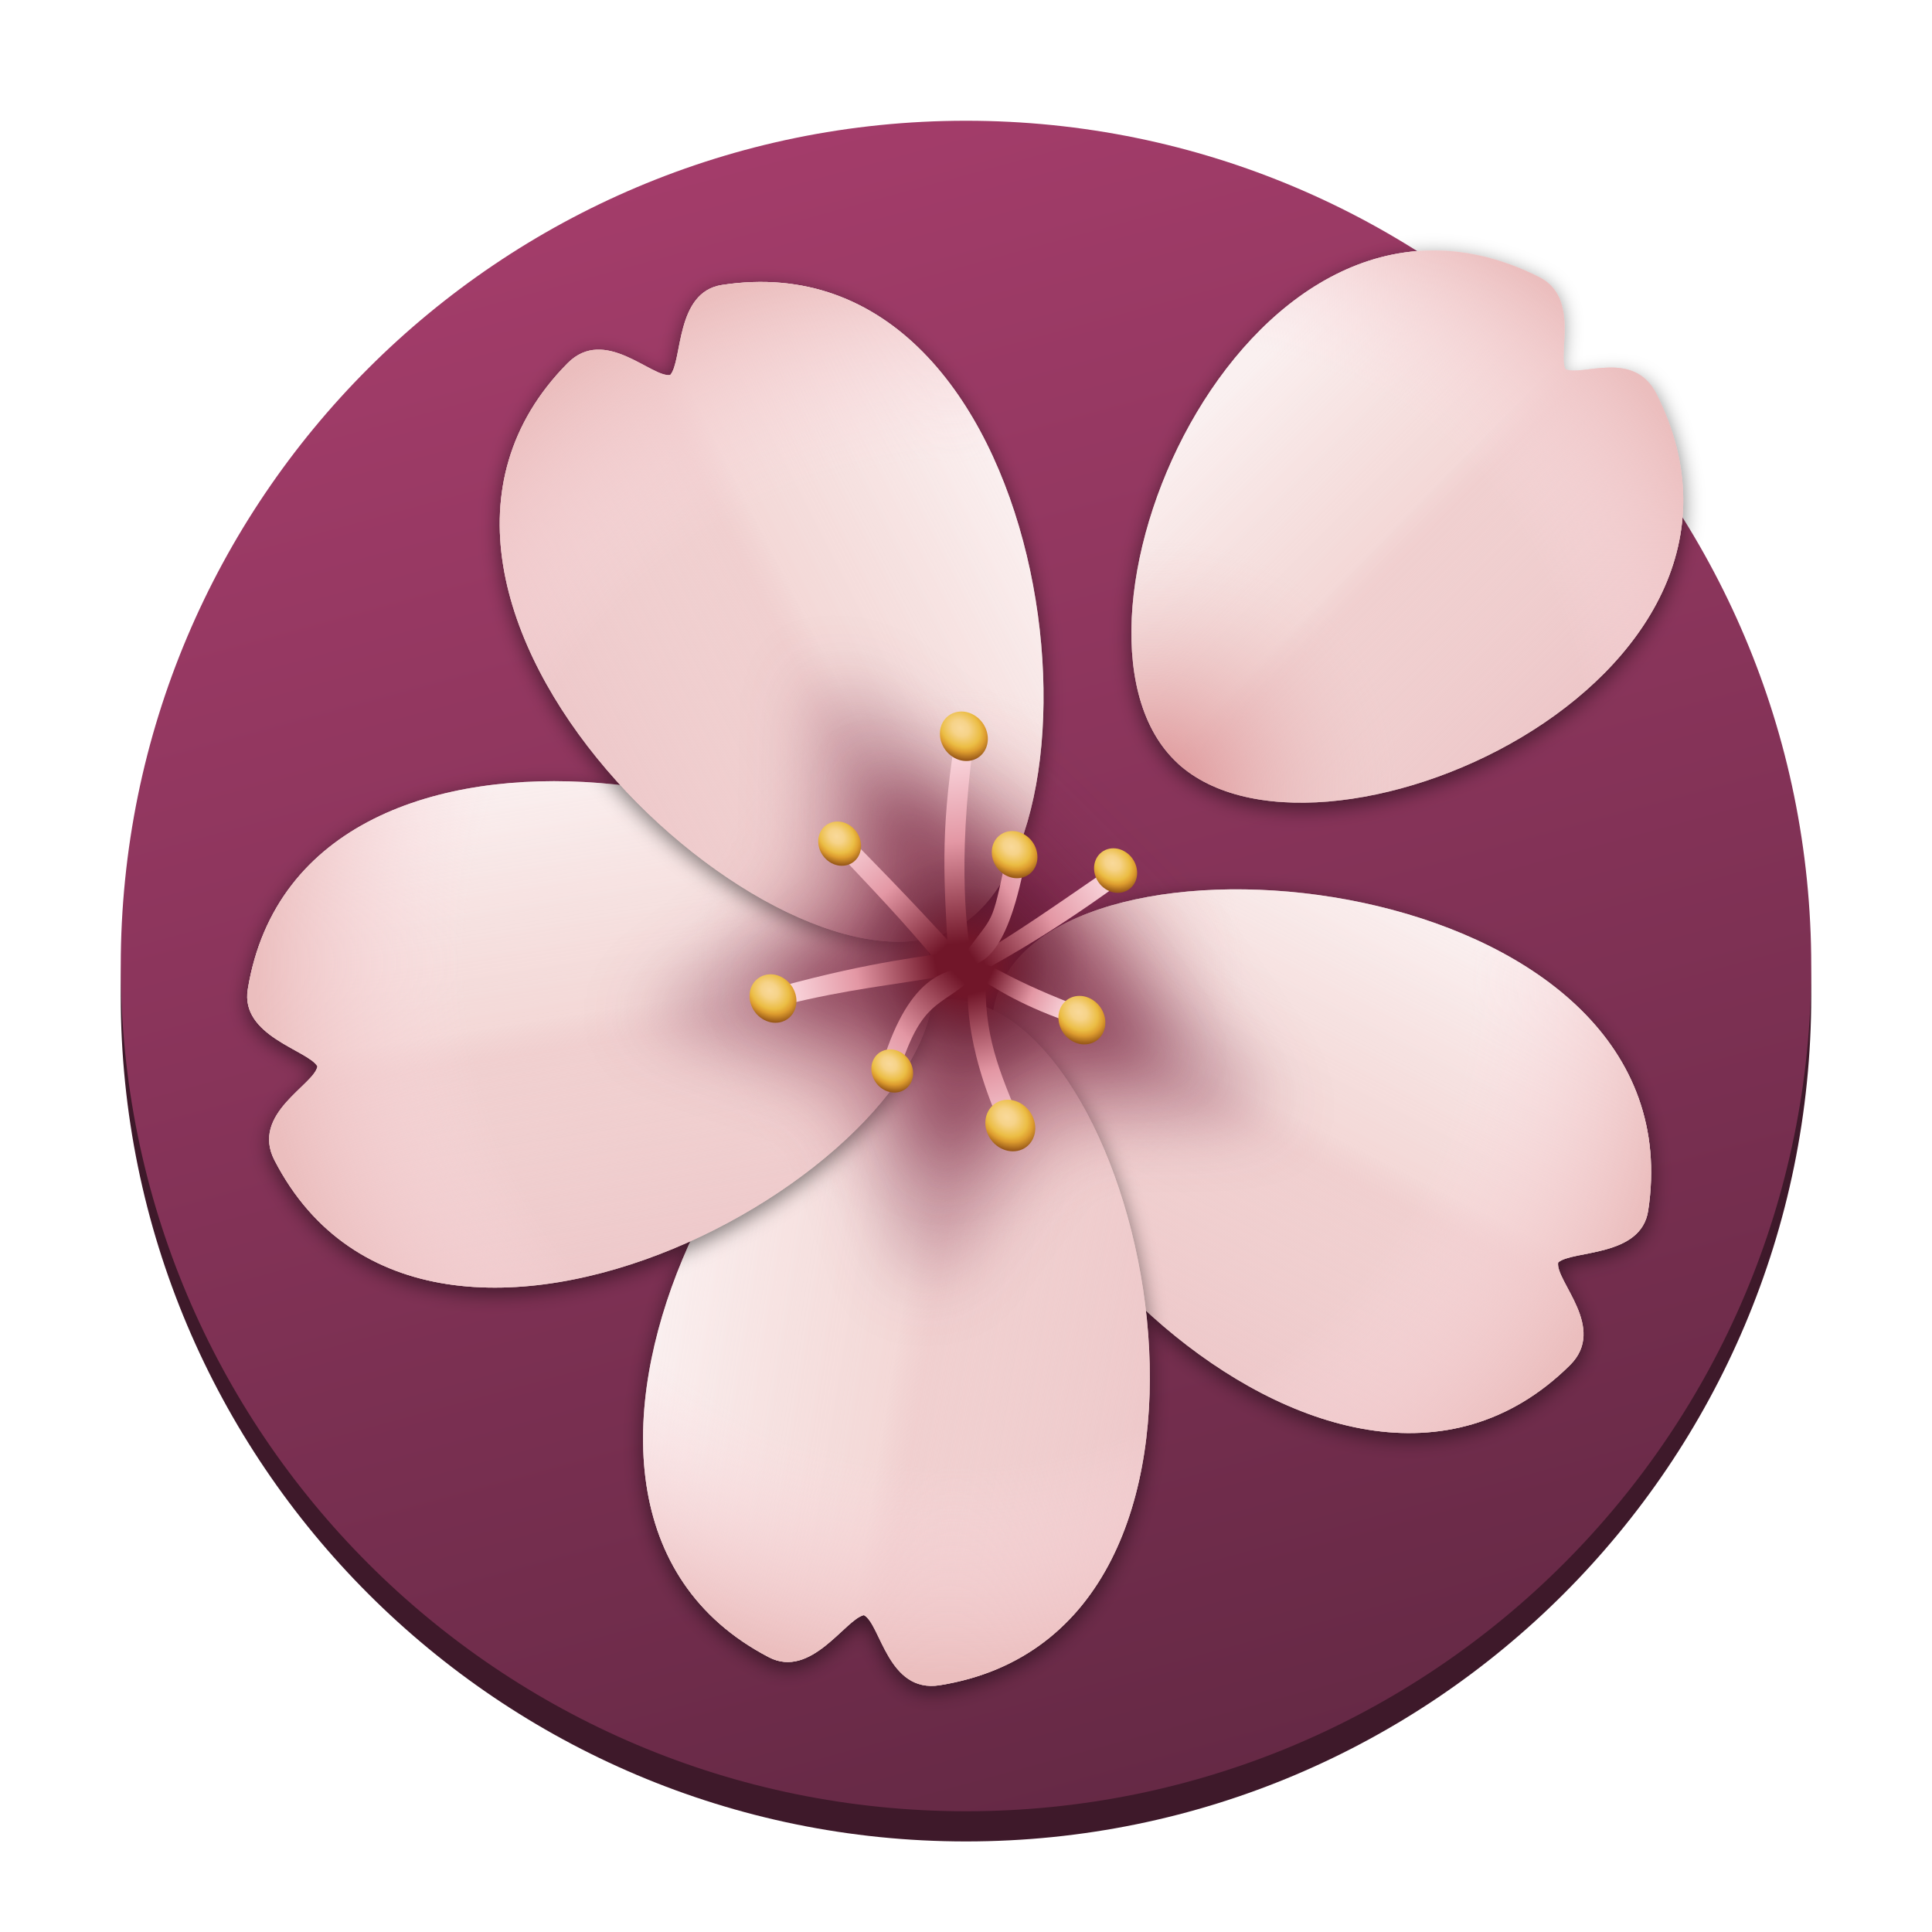
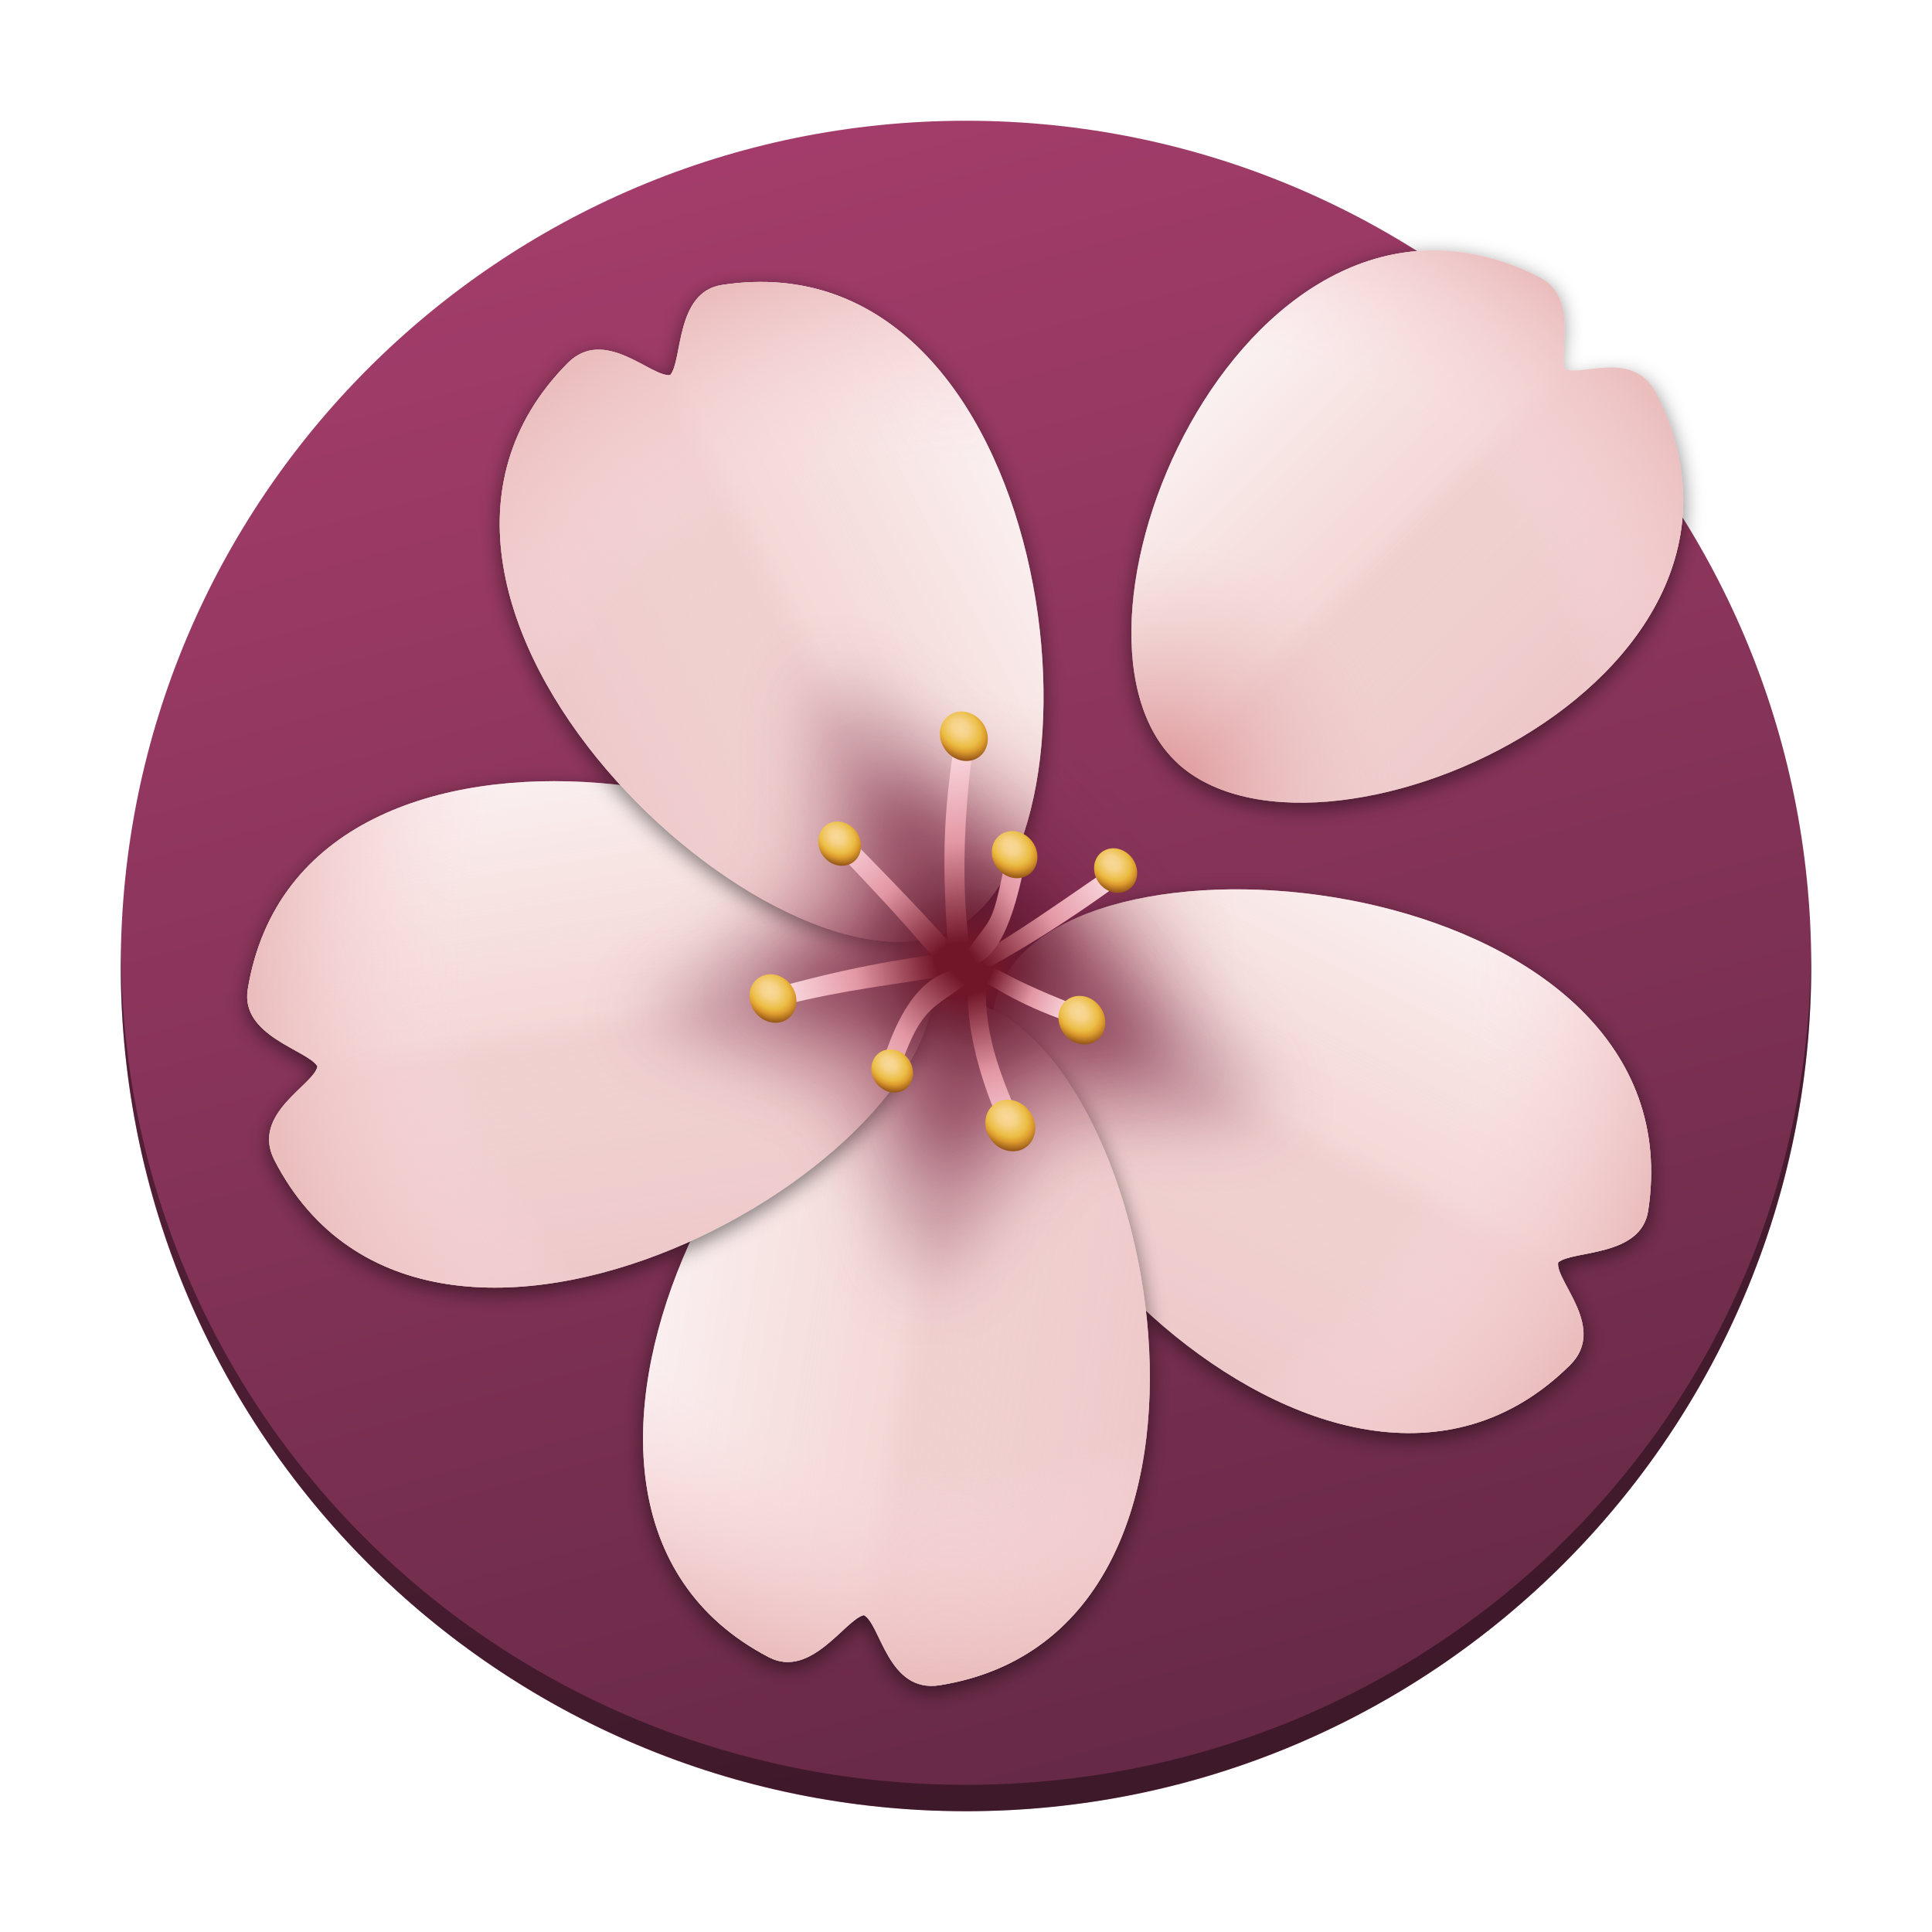
- <svg xmlns="http://www.w3.org/2000/svg" xmlns:xlink="http://www.w3.org/1999/xlink" width="256" height="256">
-   <defs>
-     <linearGradient id="basea">
-       <stop offset="0" style="stop-color:#a53d6b;stop-opacity:1" />
-       <stop offset="1" style="stop-color:#652945;stop-opacity:1" />
-     </linearGradient>
-     <linearGradient xlink:href="#basea" id="baseb" x1="48.338" x2="78.104" y1="13.229" y2="122.237" gradientTransform="matrix(2.05489 0 0 2.05489 -11.184 -11.184)" gradientUnits="userSpaceOnUse" />
-   </defs>
-   <circle cx="128" cy="132" r="112" style="font-variation-settings:normal;display:inline;opacity:1;vector-effect:none;fill:#3e192a;fill-opacity:1;stroke-width:.484;stroke-linecap:square;stroke-linejoin:miter;stroke-miterlimit:4;stroke-dasharray:none;stroke-dashoffset:0;stroke-opacity:.29;-inkscape-stroke:none;paint-order:stroke fill markers;stop-color:#000;stop-opacity:1" />
-   <circle cx="128" cy="128" r="112" style="font-variation-settings:normal;display:inline;vector-effect:none;fill:url(#baseb);fill-opacity:1;stroke-width:.49;stroke-linecap:square;stroke-linejoin:miter;stroke-miterlimit:4;stroke-dasharray:none;stroke-dashoffset:0;stroke-opacity:.29;-inkscape-stroke:none;paint-order:stroke fill markers;stop-color:#000" />
+ <svg xmlns="http://www.w3.org/2000/svg" xmlns:xlink="http://www.w3.org/1999/xlink" xml:space="preserve" width="256" height="256">
+   <g transform="translate(16 16)scale(.875)">
+     <defs>
+       <linearGradient id="basea" x1="48.338" x2="78.104" y1="13.229" y2="122.24" gradientTransform="translate(-31.068 -31.068)scale(2.3484)" gradientUnits="userSpaceOnUse">
+         <stop offset="0" stop-color="#a53d6b" />
+         <stop offset="1" stop-color="#652945" />
+       </linearGradient>
+     </defs>
+     <g stroke-linecap="square" stroke-opacity=".29" stroke-width=".56">
+       <circle cx="128" cy="128" r="128" fill="url(#basea)" style="-inkscape-stroke:none;font-variation-settings:normal;paint-order:stroke fill markers" />
+       <path d="M.037 125.24 0 128.002c0 45.73 24.397 87.985 64 110.85 39.569 22.845 88.45 22.835 128 0 39.603-22.865 64-65.12 64-110.85l-.037-2.762c0 70.933-57.46 126.74-127.96 126.76C57.5 251.98.043 196.172.043 125.24z" opacity=".397" style="paint-order:stroke fill markers" />
+     </g>
+   </g>
  <g transform="matrix(.75 0 0 .75 32 32)">
    <defs>
      <linearGradient id="overlayb">
        <stop offset="0" style="stop-color:#edc6c8;stop-opacity:1" />
        <stop offset=".488" style="stop-color:#f1d4d4;stop-opacity:.251" />
        <stop offset=".548" style="stop-color:#f8e6e3;stop-opacity:.448" />
        <stop offset="1" style="stop-color:#fff;stop-opacity:.698" />
      </linearGradient>
      <linearGradient id="overlaye">
        <stop offset="0" style="stop-color:#d88387;stop-opacity:1" />
        <stop offset=".414" style="stop-color:#ecc;stop-opacity:0" />
        <stop offset=".718" style="stop-color:#fcdce2;stop-opacity:0" />
        <stop offset="1" style="stop-color:#ebbebe;stop-opacity:1" />
      </linearGradient>
      <linearGradient id="overlayc">
        <stop offset="0" style="stop-color:#711629;stop-opacity:1" />
        <stop offset=".231" style="stop-color:#711629;stop-opacity:1" />
        <stop offset=".641" style="stop-color:#531327;stop-opacity:.247" />
        <stop offset=".879" style="stop-color:#451124;stop-opacity:.039" />
        <stop offset="1" style="stop-color:#431124;stop-opacity:0" />
      </linearGradient>
      <linearGradient xlink:href="#overlaya" id="overlayC" x1="251.207" x2="255.871" y1="68.003" y2="60.004" gradientTransform="matrix(2.70865 .85376 .6336 -2.87271 -593.215 113.38)" gradientUnits="userSpaceOnUse" />
      <linearGradient id="overlaya">
        <stop offset="0" style="stop-color:#711629;stop-opacity:1" />
        <stop offset=".504" style="stop-color:#e397a4;stop-opacity:1" />
        <stop offset="1" style="stop-color:#fddfe5;stop-opacity:1" />
      </linearGradient>
      <linearGradient xlink:href="#overlaya" id="overlayD" x1="251.207" x2="255.871" y1="68.003" y2="60.004" gradientTransform="matrix(.00442 -2.84001 -2.9307 .25473 329.66 824.11)" gradientUnits="userSpaceOnUse" />
      <linearGradient xlink:href="#overlaya" id="overlayE" x1="251.207" x2="255.871" y1="68.003" y2="60.004" gradientTransform="matrix(-2.80707 .43133 .70133 2.85693 781.384 -177.659)" gradientUnits="userSpaceOnUse" />
      <linearGradient xlink:href="#overlaya" id="overlayF" x1="251.207" x2="255.871" y1="68.003" y2="60.004" gradientTransform="matrix(-1.00443 2.65646 2.83262 .79384 182.356 -593.6)" gradientUnits="userSpaceOnUse" />
      <linearGradient xlink:href="#overlaya" id="overlayG" x1="251.207" x2="255.871" y1="68.003" y2="60.004" gradientTransform="matrix(.59197 2.6775 2.86785 -.82195 -216.572 -486.303)" gradientUnits="userSpaceOnUse" />
      <linearGradient xlink:href="#overlaya" id="overlayH" x1="251.207" x2="255.871" y1="68.003" y2="60.004" gradientTransform="matrix(1.7832 -1.76962 -.79321 -1.85145 -261.621 699.92)" gradientUnits="userSpaceOnUse" />
      <linearGradient xlink:href="#overlaya" id="overlayI" x1="251.207" x2="255.871" y1="68.003" y2="60.004" gradientTransform="matrix(-2.29159 -1.67229 -1.48375 3.51429 803.795 305.099)" gradientUnits="userSpaceOnUse" />
      <linearGradient xlink:href="#overlaya" id="overlayJ" x1="251.207" x2="255.871" y1="68.003" y2="60.004" gradientTransform="matrix(-.40912 -2.96396 -1.98202 .90989 366.347 808.642)" gradientUnits="userSpaceOnUse" />
      <linearGradient id="overlayd">
        <stop offset="0" style="stop-color:#f9d99a;stop-opacity:1" />
        <stop offset=".253" style="stop-color:#f6d389;stop-opacity:1" />
        <stop offset=".591" style="stop-color:#ebbd44;stop-opacity:1" />
        <stop offset=".752" style="stop-color:#dd9c2e;stop-opacity:1" />
        <stop offset="1" style="stop-color:#9a5a19;stop-opacity:1" />
      </linearGradient>
      <linearGradient xlink:href="#overlayb" id="overlayi" x1="179.287" x2="182.168" y1="-132.702" y2="-129.839" gradientUnits="userSpaceOnUse" />
      <linearGradient xlink:href="#overlayb" id="overlayl" x1="179.287" x2="182.168" y1="-132.702" y2="-129.839" gradientUnits="userSpaceOnUse" />
      <linearGradient xlink:href="#overlayb" id="overlayp" x1="179.287" x2="182.168" y1="-132.702" y2="-129.839" gradientUnits="userSpaceOnUse" />
      <linearGradient xlink:href="#overlayb" id="overlayt" x1="179.287" x2="182.168" y1="-132.702" y2="-129.839" gradientUnits="userSpaceOnUse" />
      <linearGradient xlink:href="#overlayb" id="overlayx" x1="179.287" x2="182.168" y1="-132.702" y2="-129.839" gradientUnits="userSpaceOnUse" />
      <radialGradient xlink:href="#overlayc" id="overlayB" cx="67.84" cy="67.682" r="6.489" fx="67.84" fy="67.682" gradientTransform="translate(-105.723 -105.09)scale(3.4461)" gradientUnits="userSpaceOnUse" />
      <radialGradient xlink:href="#overlayd" id="overlayK" cx="263.976" cy="55.751" r="1.604" fx="263.976" fy="55.751" gradientTransform="matrix(-2.65757 1.25472 -1.48684 -3.13436 888.407 -4.713)" gradientUnits="userSpaceOnUse" />
      <radialGradient xlink:href="#overlayd" id="overlayL" cx="263.976" cy="55.751" r="1.604" fx="263.976" fy="55.751" gradientTransform="matrix(-2.89543 1.36702 -1.61992 -3.4149 943.48 4.56)" gradientUnits="userSpaceOnUse" />
      <radialGradient xlink:href="#overlayd" id="overlayM" cx="263.976" cy="55.751" r="1.604" fx="263.976" fy="55.751" gradientTransform="matrix(-2.81631 1.32966 -1.57565 -3.32158 919.612 -22.268)" gradientUnits="userSpaceOnUse" />
      <radialGradient xlink:href="#overlayd" id="overlayN" cx="263.976" cy="55.751" r="1.604" fx="263.976" fy="55.751" gradientTransform="matrix(-2.9547 1.395 -1.65308 -3.4848 959.662 -53.181)" gradientUnits="userSpaceOnUse" />
      <radialGradient xlink:href="#overlayd" id="overlayO" cx="263.976" cy="55.751" r="1.604" fx="263.976" fy="55.751" gradientTransform="matrix(-2.6401 1.24646 -1.47706 -3.11375 839.432 -23.079)" gradientUnits="userSpaceOnUse" />
      <radialGradient xlink:href="#overlayd" id="overlayP" cx="263.976" cy="55.751" r="1.604" fx="263.976" fy="55.751" gradientTransform="matrix(-2.8922 1.3655 -1.61811 -3.41109 892.932 -15.535)" gradientUnits="userSpaceOnUse" />
      <radialGradient xlink:href="#overlayd" id="overlayQ" cx="263.976" cy="55.751" r="1.604" fx="263.976" fy="55.751" gradientTransform="matrix(-2.57541 1.21593 -1.44088 -3.03746 814.473 21.924)" gradientUnits="userSpaceOnUse" />
      <radialGradient xlink:href="#overlayd" id="overlayR" cx="263.976" cy="55.751" r="1.604" fx="263.976" fy="55.751" gradientTransform="matrix(-3.07802 1.45322 -1.72207 -3.63024 978.814 7.626)" gradientUnits="userSpaceOnUse" />
      <radialGradient xlink:href="#overlaye" id="overlayj" cx="125.522" cy="-117.028" r="1.716" fx="125.522" fy="-117.028" gradientTransform="matrix(3.0482 0 0 2.96156 -204.1 217.598)" gradientUnits="userSpaceOnUse" />
      <radialGradient xlink:href="#overlaye" id="overlaym" cx="125.522" cy="-117.028" r="1.716" fx="125.522" fy="-117.028" gradientTransform="matrix(3.0482 0 0 2.96156 -204.1 217.598)" gradientUnits="userSpaceOnUse" />
      <radialGradient xlink:href="#overlaye" id="overlayq" cx="125.522" cy="-117.028" r="1.716" fx="125.522" fy="-117.028" gradientTransform="matrix(3.0482 0 0 2.96156 -204.1 217.598)" gradientUnits="userSpaceOnUse" />
      <radialGradient xlink:href="#overlaye" id="overlayu" cx="125.522" cy="-117.028" r="1.716" fx="125.522" fy="-117.028" gradientTransform="matrix(3.0482 0 0 2.96156 -204.1 217.598)" gradientUnits="userSpaceOnUse" />
      <radialGradient xlink:href="#overlaye" id="overlayy" cx="125.522" cy="-117.028" r="1.716" fx="125.522" fy="-117.028" gradientTransform="matrix(3.0482 0 0 2.96156 -204.1 217.598)" gradientUnits="userSpaceOnUse" />
      <filter id="overlayz" width="1.279" height="1.275" x="-.14" y="-.137" style="color-interpolation-filters:sRGB">
        <feGaussianBlur stdDeviation="3.367" />
      </filter>
      <filter id="overlayA" width="1.327" height="1.321" x="-.163" y="-.161" style="color-interpolation-filters:sRGB">
        <feGaussianBlur stdDeviation="3.937" />
      </filter>
      <filter id="overlayg" width="1.087" height="1.087" x="-.043" y="-.043" style="color-interpolation-filters:sRGB">
        <feGaussianBlur stdDeviation=".086" />
      </filter>
      <filter id="overlayf" width="1.071" height="1.087" x="-.036" y="-.043" style="color-interpolation-filters:sRGB">
        <feGaussianBlur stdDeviation=".086" />
      </filter>
      <filter id="overlayn" width="1.093" height="1.069" x="-.046" y="-.034" style="color-interpolation-filters:sRGB">
        <feGaussianBlur stdDeviation=".086" />
      </filter>
      <filter id="overlayr" width="1.069" height="1.093" x="-.034" y="-.046" style="color-interpolation-filters:sRGB">
        <feGaussianBlur stdDeviation=".086" />
      </filter>
      <filter id="overlayv" width="1.087" height="1.071" x="-.043" y="-.036" style="color-interpolation-filters:sRGB">
        <feGaussianBlur stdDeviation=".086" />
      </filter>
      <clipPath id="overlayk" clipPathUnits="userSpaceOnUse">
        <path d="M178.894-129.276c1.023 1.016 4.957-.67 3.776-2.876-.166-.31-.612-.121-.738-.18-.066-.124.168-.551-.178-.734-2.223-1.172-3.883 2.774-2.86 3.79" style="font-variation-settings:normal;display:inline;vector-effect:none;fill:#4c39bb;fill-opacity:.441;stroke-width:.013px;stroke-linecap:butt;stroke-linejoin:miter;stroke-miterlimit:4;stroke-dasharray:none;stroke-dashoffset:0;stroke-opacity:1;-inkscape-stroke:none;paint-order:stroke fill markers;stop-color:#000" />
      </clipPath>
      <clipPath id="overlayo" clipPathUnits="userSpaceOnUse">
        <path d="M178.894-129.276c1.023 1.016 4.957-.67 3.776-2.876-.166-.31-.612-.121-.738-.18-.066-.124.168-.551-.178-.734-2.223-1.172-3.883 2.774-2.86 3.79" style="font-variation-settings:normal;display:inline;vector-effect:none;fill:#4c39bb;fill-opacity:.441;stroke-width:.013px;stroke-linecap:butt;stroke-linejoin:miter;stroke-miterlimit:4;stroke-dasharray:none;stroke-dashoffset:0;stroke-opacity:1;-inkscape-stroke:none;paint-order:stroke fill markers;stop-color:#000" />
      </clipPath>
      <clipPath id="overlays" clipPathUnits="userSpaceOnUse">
        <path d="M178.894-129.276c1.023 1.016 4.957-.67 3.776-2.876-.166-.31-.612-.121-.738-.18-.066-.124.168-.551-.178-.734-2.223-1.172-3.883 2.774-2.86 3.79" style="font-variation-settings:normal;display:inline;vector-effect:none;fill:#4c39bb;fill-opacity:.441;stroke-width:.013px;stroke-linecap:butt;stroke-linejoin:miter;stroke-miterlimit:4;stroke-dasharray:none;stroke-dashoffset:0;stroke-opacity:1;-inkscape-stroke:none;paint-order:stroke fill markers;stop-color:#000" />
      </clipPath>
      <clipPath id="overlayw" clipPathUnits="userSpaceOnUse">
        <path d="M178.894-129.276c1.023 1.016 4.957-.67 3.776-2.876-.166-.31-.612-.121-.738-.18-.066-.124.168-.551-.178-.734-2.223-1.172-3.883 2.774-2.86 3.79" style="font-variation-settings:normal;display:inline;vector-effect:none;fill:#4c39bb;fill-opacity:.441;stroke-width:.013px;stroke-linecap:butt;stroke-linejoin:miter;stroke-miterlimit:4;stroke-dasharray:none;stroke-dashoffset:0;stroke-opacity:1;-inkscape-stroke:none;paint-order:stroke fill markers;stop-color:#000" />
      </clipPath>
      <clipPath id="overlayh" clipPathUnits="userSpaceOnUse">
        <path d="M178.866-129.25c1.173 1.167 5.112-.441 3.826-2.844-.18-.336-.624-.176-.762-.241-.071-.134.142-.554-.235-.753-2.419-1.276-4.002 2.673-2.829 3.839" style="font-variation-settings:normal;display:inline;vector-effect:none;fill:#4c39bb;fill-opacity:.441;stroke-width:.015px;stroke-linecap:butt;stroke-linejoin:miter;stroke-miterlimit:4;stroke-dasharray:none;stroke-dashoffset:0;stroke-opacity:1;-inkscape-stroke:none;paint-order:stroke fill markers;stop-color:#000" />
      </clipPath>
    </defs>
    <path d="M6.644 6.55c.77-1.51 6.113-.903 5.666 2.026-.063.41-.667.345-.79.455-.025.163.432.575.103.9C9.51 12.025 5.876 8.06 6.644 6.55" style="font-variation-settings:normal;display:inline;mix-blend-mode:normal;vector-effect:none;fill:#000;fill-opacity:.503;stroke-width:.016px;stroke-linecap:butt;stroke-linejoin:miter;stroke-miterlimit:4;stroke-dasharray:none;stroke-dashoffset:0;stroke-opacity:1;-inkscape-stroke:none;paint-order:stroke fill markers;filter:url(#overlayf);stop-color:#000" transform="translate(.96 -.219)scale(20.11081)" />
    <path d="M8.045 4.708C6.858 3.52 8.703-.71 11.192.543c.349.176.114.697.177.84.14.07.64-.22.836.169 1.256 2.498-2.973 4.343-4.16 3.156" style="font-variation-settings:normal;display:inline;mix-blend-mode:normal;vector-effect:none;fill:#000;fill-opacity:.503;stroke-width:.015px;stroke-linecap:butt;stroke-linejoin:miter;stroke-miterlimit:4;stroke-dasharray:none;stroke-dashoffset:0;stroke-opacity:1;-inkscape-stroke:none;paint-order:stroke fill markers;filter:url(#overlayg);stop-color:#000" transform="translate(-.037 -3.836)scale(20.4865)" />
    <g clip-path="url(#overlayh)" style="display:inline" transform="matrix(.76618 -21.6296 -21.63488 .90329 -2768.56 4077.146)">
      <circle cx="180.58" cy="-130.974" r="2.431" style="font-variation-settings:normal;opacity:1;vector-effect:none;fill:#f0cece;fill-opacity:1;stroke-width:.013px;stroke-linecap:butt;stroke-linejoin:miter;stroke-miterlimit:4;stroke-dasharray:none;stroke-dashoffset:0;stroke-opacity:1;-inkscape-stroke:none;paint-order:stroke fill markers;stop-color:#000;stop-opacity:1" />
      <circle cx="180.58" cy="-130.974" r="2.431" style="font-variation-settings:normal;opacity:1;vector-effect:none;fill:url(#overlayi);stroke-width:.013px;stroke-linecap:butt;stroke-linejoin:miter;stroke-miterlimit:4;stroke-dasharray:none;stroke-dashoffset:0;stroke-opacity:1;-inkscape-stroke:none;paint-order:stroke fill markers;stop-color:#000;stop-opacity:1" />
      <circle cx="180.58" cy="-130.974" r="2.431" style="font-variation-settings:normal;opacity:1;vector-effect:none;fill:url(#overlayj);fill-opacity:1;stroke-width:.013px;stroke-linecap:butt;stroke-linejoin:miter;stroke-miterlimit:4;stroke-dasharray:none;stroke-dashoffset:0;stroke-opacity:1;-inkscape-stroke:none;paint-order:stroke fill markers;stop-color:#000;stop-opacity:1" />
    </g>
    <g clip-path="url(#overlayk)" style="display:inline" transform="matrix(23.63966 -6.77382 -8.5795 -23.05864 -5203.535 -1638.63)">
      <circle cx="180.58" cy="-130.974" r="2.431" style="font-variation-settings:normal;opacity:1;vector-effect:none;fill:#f0cece;fill-opacity:1;stroke-width:.013px;stroke-linecap:butt;stroke-linejoin:miter;stroke-miterlimit:4;stroke-dasharray:none;stroke-dashoffset:0;stroke-opacity:1;-inkscape-stroke:none;paint-order:stroke fill markers;stop-color:#000;stop-opacity:1" />
      <circle cx="180.58" cy="-130.974" r="2.431" style="font-variation-settings:normal;opacity:1;vector-effect:none;fill:url(#overlayl);stroke-width:.013px;stroke-linecap:butt;stroke-linejoin:miter;stroke-miterlimit:4;stroke-dasharray:none;stroke-dashoffset:0;stroke-opacity:1;-inkscape-stroke:none;paint-order:stroke fill markers;stop-color:#000;stop-opacity:1" />
      <circle cx="180.58" cy="-130.974" r="2.431" style="font-variation-settings:normal;opacity:1;vector-effect:none;fill:url(#overlaym);fill-opacity:1;stroke-width:.013px;stroke-linecap:butt;stroke-linejoin:miter;stroke-miterlimit:4;stroke-dasharray:none;stroke-dashoffset:0;stroke-opacity:1;-inkscape-stroke:none;paint-order:stroke fill markers;stop-color:#000;stop-opacity:1" />
    </g>
    <path d="M6.292 6.729c-1.672-.27-4.334 4.403-1.705 5.77.368.19.672-.336.833-.37.147.076.21.688.667.614 2.935-.471 1.878-5.745.205-6.014" style="font-variation-settings:normal;display:inline;mix-blend-mode:normal;vector-effect:none;fill:#000;fill-opacity:.503;stroke-width:.016px;stroke-linecap:butt;stroke-linejoin:miter;stroke-miterlimit:4;stroke-dasharray:none;stroke-dashoffset:0;stroke-opacity:1;-inkscape-stroke:none;paint-order:stroke fill markers;filter:url(#overlayn);stop-color:#000" transform="translate(.96 -.219)scale(20.11081)" />
    <g clip-path="url(#overlayo)" style="display:inline" transform="matrix(-19.41427 15.09319 -13.5589 -20.52962 1847.76 -5219.97)">
      <circle cx="180.58" cy="-130.974" r="2.431" style="font-variation-settings:normal;opacity:1;vector-effect:none;fill:#f0cece;fill-opacity:1;stroke-width:.013px;stroke-linecap:butt;stroke-linejoin:miter;stroke-miterlimit:4;stroke-dasharray:none;stroke-dashoffset:0;stroke-opacity:1;-inkscape-stroke:none;paint-order:stroke fill markers;stop-color:#000;stop-opacity:1" />
      <circle cx="180.58" cy="-130.974" r="2.431" style="font-variation-settings:normal;opacity:1;vector-effect:none;fill:url(#overlayp);stroke-width:.013px;stroke-linecap:butt;stroke-linejoin:miter;stroke-miterlimit:4;stroke-dasharray:none;stroke-dashoffset:0;stroke-opacity:1;-inkscape-stroke:none;paint-order:stroke fill markers;stop-color:#000;stop-opacity:1" />
      <circle cx="180.58" cy="-130.974" r="2.431" style="font-variation-settings:normal;opacity:1;vector-effect:none;fill:url(#overlayq);fill-opacity:1;stroke-width:.013px;stroke-linecap:butt;stroke-linejoin:miter;stroke-miterlimit:4;stroke-dasharray:none;stroke-dashoffset:0;stroke-opacity:1;-inkscape-stroke:none;paint-order:stroke fill markers;stop-color:#000;stop-opacity:1" />
    </g>
    <path d="M6.021 6.451C5.756 4.778.486 3.707.008 6.631c-.067.41.527.533.61.676-.026.163-.588.413-.376.825 1.364 2.642 6.045-.007 5.78-1.68" style="font-variation-settings:normal;display:inline;mix-blend-mode:normal;vector-effect:none;fill:#000;fill-opacity:.503;stroke-width:.016px;stroke-linecap:butt;stroke-linejoin:miter;stroke-miterlimit:4;stroke-dasharray:none;stroke-dashoffset:0;stroke-opacity:1;-inkscape-stroke:none;paint-order:stroke fill markers;filter:url(#overlayr);stop-color:#000" transform="translate(.96 -.219)scale(20.11081)" />
    <g clip-path="url(#overlays)" style="display:inline" transform="matrix(-20.39625 -13.73721 15.27553 -19.28645 5745.582 92.752)">
      <circle cx="180.58" cy="-130.974" r="2.431" style="font-variation-settings:normal;opacity:1;vector-effect:none;fill:#f0cece;fill-opacity:1;stroke-width:.013px;stroke-linecap:butt;stroke-linejoin:miter;stroke-miterlimit:4;stroke-dasharray:none;stroke-dashoffset:0;stroke-opacity:1;-inkscape-stroke:none;paint-order:stroke fill markers;stop-color:#000;stop-opacity:1" />
      <circle cx="180.58" cy="-130.974" r="2.431" style="font-variation-settings:normal;opacity:1;vector-effect:none;fill:url(#overlayt);stroke-width:.013px;stroke-linecap:butt;stroke-linejoin:miter;stroke-miterlimit:4;stroke-dasharray:none;stroke-dashoffset:0;stroke-opacity:1;-inkscape-stroke:none;paint-order:stroke fill markers;stop-color:#000;stop-opacity:1" />
      <circle cx="180.58" cy="-130.974" r="2.431" style="font-variation-settings:normal;opacity:1;vector-effect:none;fill:url(#overlayu);fill-opacity:1;stroke-width:.013px;stroke-linecap:butt;stroke-linejoin:miter;stroke-miterlimit:4;stroke-dasharray:none;stroke-dashoffset:0;stroke-opacity:1;-inkscape-stroke:none;paint-order:stroke fill markers;stop-color:#000;stop-opacity:1" />
    </g>
    <path d="M6.201 6.107c1.51-.77.9-6.113-2.028-5.664-.41.062-.345.667-.456.79-.163.025-.574-.432-.9-.103C.726 3.243 4.692 6.876 6.2 6.107" style="font-variation-settings:normal;display:inline;mix-blend-mode:normal;vector-effect:none;fill:#000;fill-opacity:.503;stroke-width:.016px;stroke-linecap:butt;stroke-linejoin:miter;stroke-miterlimit:4;stroke-dasharray:none;stroke-dashoffset:0;stroke-opacity:1;-inkscape-stroke:none;paint-order:stroke fill markers;filter:url(#overlayv);stop-color:#000" transform="translate(.96 -.219)scale(20.11081)" />
    <g clip-path="url(#overlayw)" style="display:inline" transform="matrix(6.76233 -23.64295 23.0628 8.5683 1897.4 5458.853)">
      <circle cx="180.58" cy="-130.974" r="2.431" style="font-variation-settings:normal;opacity:1;vector-effect:none;fill:#f0cece;fill-opacity:1;stroke-width:.013px;stroke-linecap:butt;stroke-linejoin:miter;stroke-miterlimit:4;stroke-dasharray:none;stroke-dashoffset:0;stroke-opacity:1;-inkscape-stroke:none;paint-order:stroke fill markers;stop-color:#000;stop-opacity:1" />
      <circle cx="180.58" cy="-130.974" r="2.431" style="font-variation-settings:normal;opacity:1;vector-effect:none;fill:url(#overlayx);stroke-width:.013px;stroke-linecap:butt;stroke-linejoin:miter;stroke-miterlimit:4;stroke-dasharray:none;stroke-dashoffset:0;stroke-opacity:1;-inkscape-stroke:none;paint-order:stroke fill markers;stop-color:#000;stop-opacity:1" />
      <circle cx="180.58" cy="-130.974" r="2.431" style="font-variation-settings:normal;opacity:1;vector-effect:none;fill:url(#overlayy);fill-opacity:1;stroke-width:.013px;stroke-linecap:butt;stroke-linejoin:miter;stroke-miterlimit:4;stroke-dasharray:none;stroke-dashoffset:0;stroke-opacity:1;-inkscape-stroke:none;paint-order:stroke fill markers;stop-color:#000;stop-opacity:1" />
    </g>
    <path d="m-28.304 58.528-20.332-.819-13.083 15.646-5.505-19.59-18.923-7.608 16.93-11.288 1.389-20.349 15.967 12.614 12.72 14.116z" style="display:inline;opacity:.378;fill:#6f1c3b;stroke-width:.265;filter:url(#overlayz)" transform="matrix(1.87765 -.1001 .1001 1.87765 228.774 41.864)" />
    <path d="m-28.304 58.528-20.332-.819-13.083 15.646-5.505-19.59-18.923-7.608 16.93-11.288 1.389-20.349 15.967 12.614 12.72 14.116z" style="display:inline;opacity:.521;mix-blend-mode:normal;fill:#6f1c3b;stroke-width:.265;filter:url(#overlayA)" transform="rotate(-3.052 1426.942 -3619.504)scale(1.23343)" />
    <circle cx="128.058" cy="128.149" r="22.362" style="display:inline;fill:url(#overlayB);stroke-width:.971" />
    <path d="m135.793 159.802 3.18-1.044c-4.797-11.429-7.504-17.1-7.527-27.465-.606-2.923-3.46-1.73-3.164.19.08 1.852-.703 11.639 7.51 28.318z" style="display:inline;fill:url(#overlayC);fill-opacity:1;stroke:none;stroke-width:.763px;stroke-linecap:butt;stroke-linejoin:miter;stroke-opacity:1" />
    <path d="m154.982 113.545-1.787-2.698c-10.235 7.034-15.722 10.91-24.108 15.918-2.608 1.453-.324 3.274 1.42 2.418 1.631-1.118 10.415-5.415 24.475-15.638" style="display:inline;fill:url(#overlayD);stroke:none;stroke-width:.763px;stroke-linecap:butt;stroke-linejoin:miter;stroke-opacity:1" />
    <path d="m106.278 104.162-2.642 1.98c8.522 9.035 13.193 13.862 19.429 21.38 1.835 2.355 4.232-.936 3.118-2.529-1.355-1.44-7.645-8.506-19.905-20.83" style="display:inline;fill:url(#overlayE);stroke:none;stroke-width:.763px;stroke-linecap:butt;stroke-linejoin:miter;stroke-opacity:1" />
    <path d="m95.094 131.655.394 3.304c12.057-2.978 19.358-3.521 28.971-5.255 2.953-.44 1.265-4.146-.669-3.96-1.92.473-11.936 1.295-28.696 5.91z" style="display:inline;fill:url(#overlayF);stroke:none;stroke-width:.763px;stroke-linecap:butt;stroke-linejoin:miter;stroke-opacity:1" />
    <path d="m113.232 145.14 3.282.445c3.838-11.397 6.815-10.341 12.235-15.086 1.3-1.308.907-2.96-1.697-2.266-2.132.943-8.896.824-13.82 16.908z" style="display:inline;fill:url(#overlayG);stroke:none;stroke-width:.756px;stroke-linecap:butt;stroke-linejoin:miter;stroke-opacity:1" />
    <path d="m146.08 137.852.82-3.133c-6.626-2.63-9.593-4.076-14.548-6.702-1.475-.882-2.354 1.938-1.44 2.6 1.055.419 5.714 3.971 15.168 7.235" style="display:inline;fill:url(#overlayH);stroke:none;stroke-width:.574px;stroke-linecap:butt;stroke-linejoin:miter;stroke-opacity:1" />
    <path d="m129.405 88.111-3.509.87c-2.436 15.646-1.775 24.293-1.039 37.023-.33 3.846 3.654 2.22 3.968-.284-.44-2.507-2.541-15.309.58-37.609" style="display:inline;fill:url(#overlayI);stroke:none;stroke-width:.859px;stroke-linecap:butt;stroke-linejoin:miter;stroke-opacity:1" />
    <path d="m138.415 109.642-3.315-.898c-2.653 12.616-2.126 9.878-7.176 16.947-.898 1.448-.91 3.237.89 2.468 1.472-1.045 6.198-.713 9.6-18.517" style="display:inline;fill:url(#overlayJ);stroke:none;stroke-width:.661px;stroke-linecap:butt;stroke-linejoin:miter;stroke-opacity:1" />
    <ellipse cx="104.001" cy="153.157" rx="3.691" ry="4.044" style="display:inline;fill:url(#overlayK);fill-opacity:1;stroke-width:.912;stroke-linecap:square;stroke-opacity:.29;paint-order:stroke fill markers;stop-color:#000" transform="matrix(.95254 -.30442 .3615 .93237 0 0)" />
    <ellipse cx="88.867" cy="176.56" rx="4.021" ry="4.406" style="display:inline;fill:url(#overlayL);fill-opacity:1;stroke-width:.994;stroke-linecap:square;stroke-opacity:.29;paint-order:stroke fill markers;stop-color:#000" transform="matrix(.95254 -.30442 .3615 .93237 0 0)" />
    <ellipse cx="88.353" cy="145.031" rx="3.911" ry="4.285" style="display:inline;fill:url(#overlayM);fill-opacity:1;stroke-width:.967;stroke-linecap:square;stroke-opacity:.29;paint-order:stroke fill markers;stop-color:#000" transform="matrix(.95254 -.30442 .3615 .93237 0 0)" />
    <ellipse cx="87.554" cy="122.339" rx="4.104" ry="4.496" style="display:inline;fill:url(#overlayN);fill-opacity:1;stroke-width:1.014;stroke-linecap:square;stroke-opacity:.29;paint-order:stroke fill markers;stop-color:#000" transform="matrix(.95254 -.30442 .3615 .93237 0 0)" />
    <ellipse cx="60.183" cy="133.753" rx="3.667" ry="4.017" style="display:inline;fill:url(#overlayO);fill-opacity:1;stroke-width:.906;stroke-linecap:square;stroke-opacity:.29;paint-order:stroke fill markers;stop-color:#000" transform="matrix(.95254 -.30442 .3615 .93237 0 0)" />
    <ellipse cx="39.272" cy="156.273" rx="4.017" ry="4.401" style="display:inline;fill:url(#overlayP);fill-opacity:1;stroke-width:.993;stroke-linecap:square;stroke-opacity:.29;paint-order:stroke fill markers;stop-color:#000" transform="matrix(.95254 -.30442 .3615 .93237 0 0)" />
    <ellipse cx="54.318" cy="174.913" rx="3.577" ry="3.919" style="display:inline;fill:url(#overlayQ);fill-opacity:1;stroke-width:.884;stroke-linecap:square;stroke-opacity:.29;paint-order:stroke fill markers;stop-color:#000" transform="matrix(.95254 -.30442 .3615 .93237 0 0)" />
    <ellipse cx="70.308" cy="190.472" rx="4.275" ry="4.684" style="display:inline;fill:url(#overlayR);fill-opacity:1;stroke-width:1.057;stroke-linecap:square;stroke-opacity:.29;paint-order:stroke fill markers;stop-color:#000" transform="matrix(.95254 -.30442 .3615 .93237 0 0)" />
  </g>
</svg>
